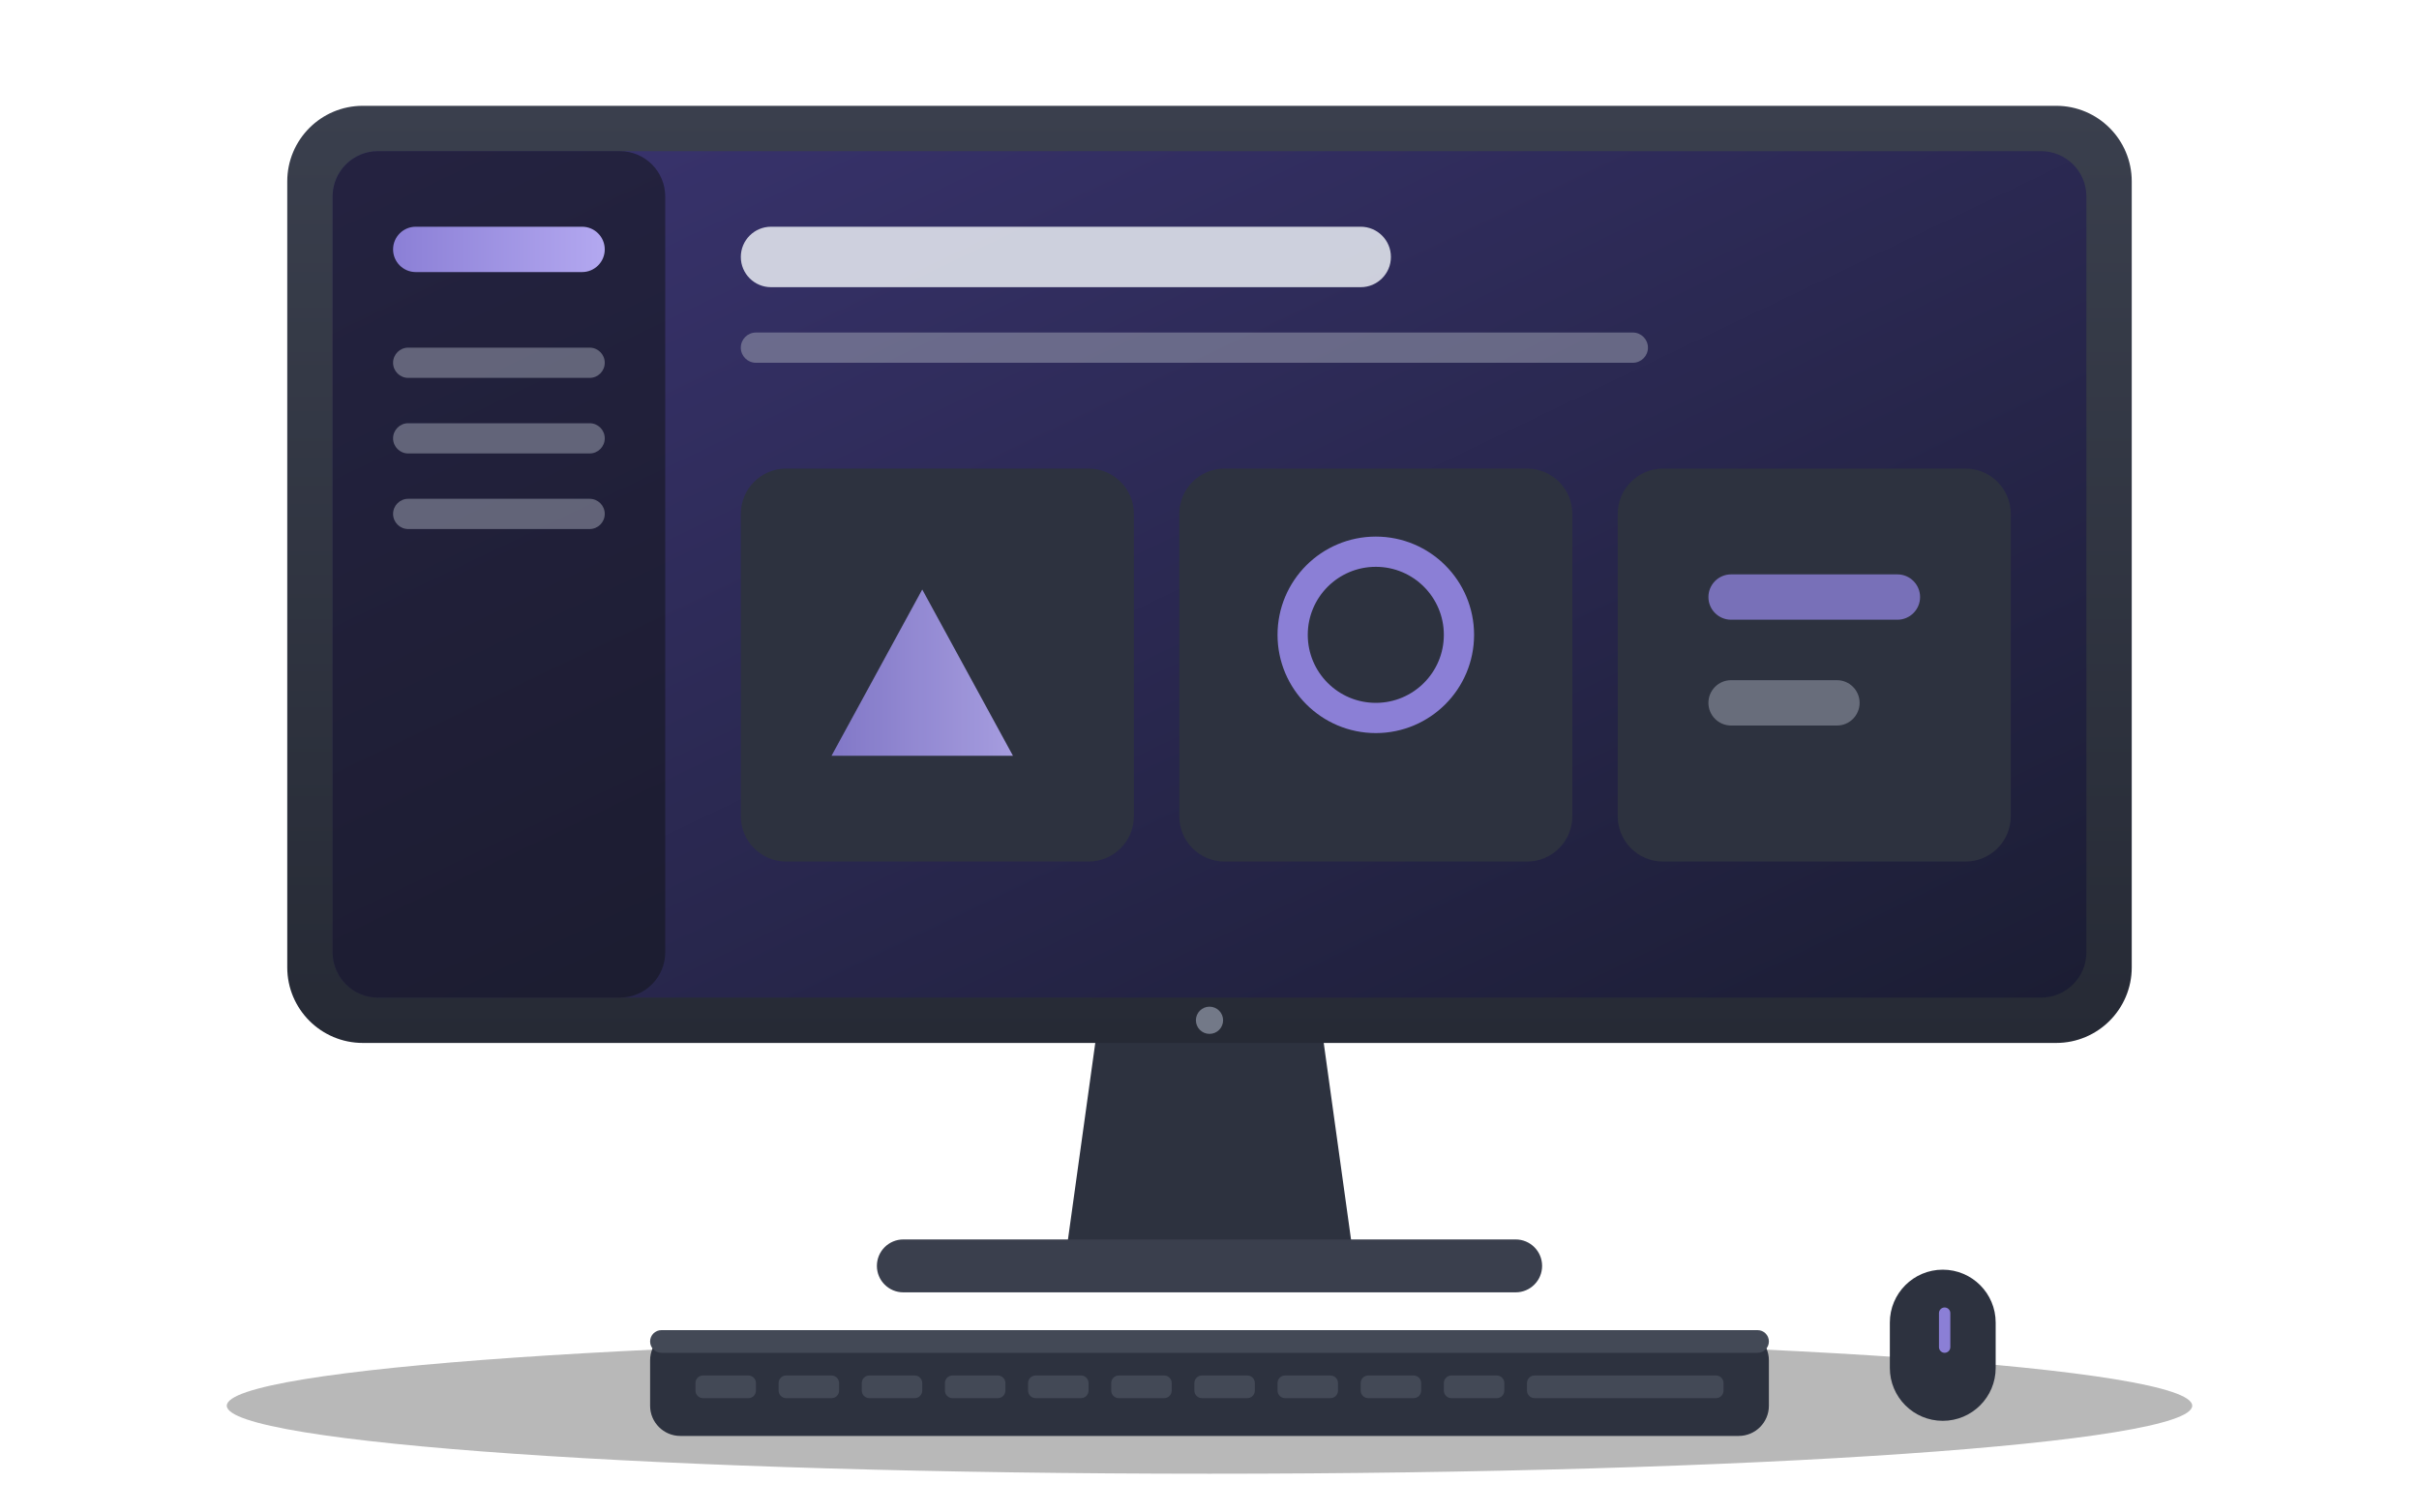
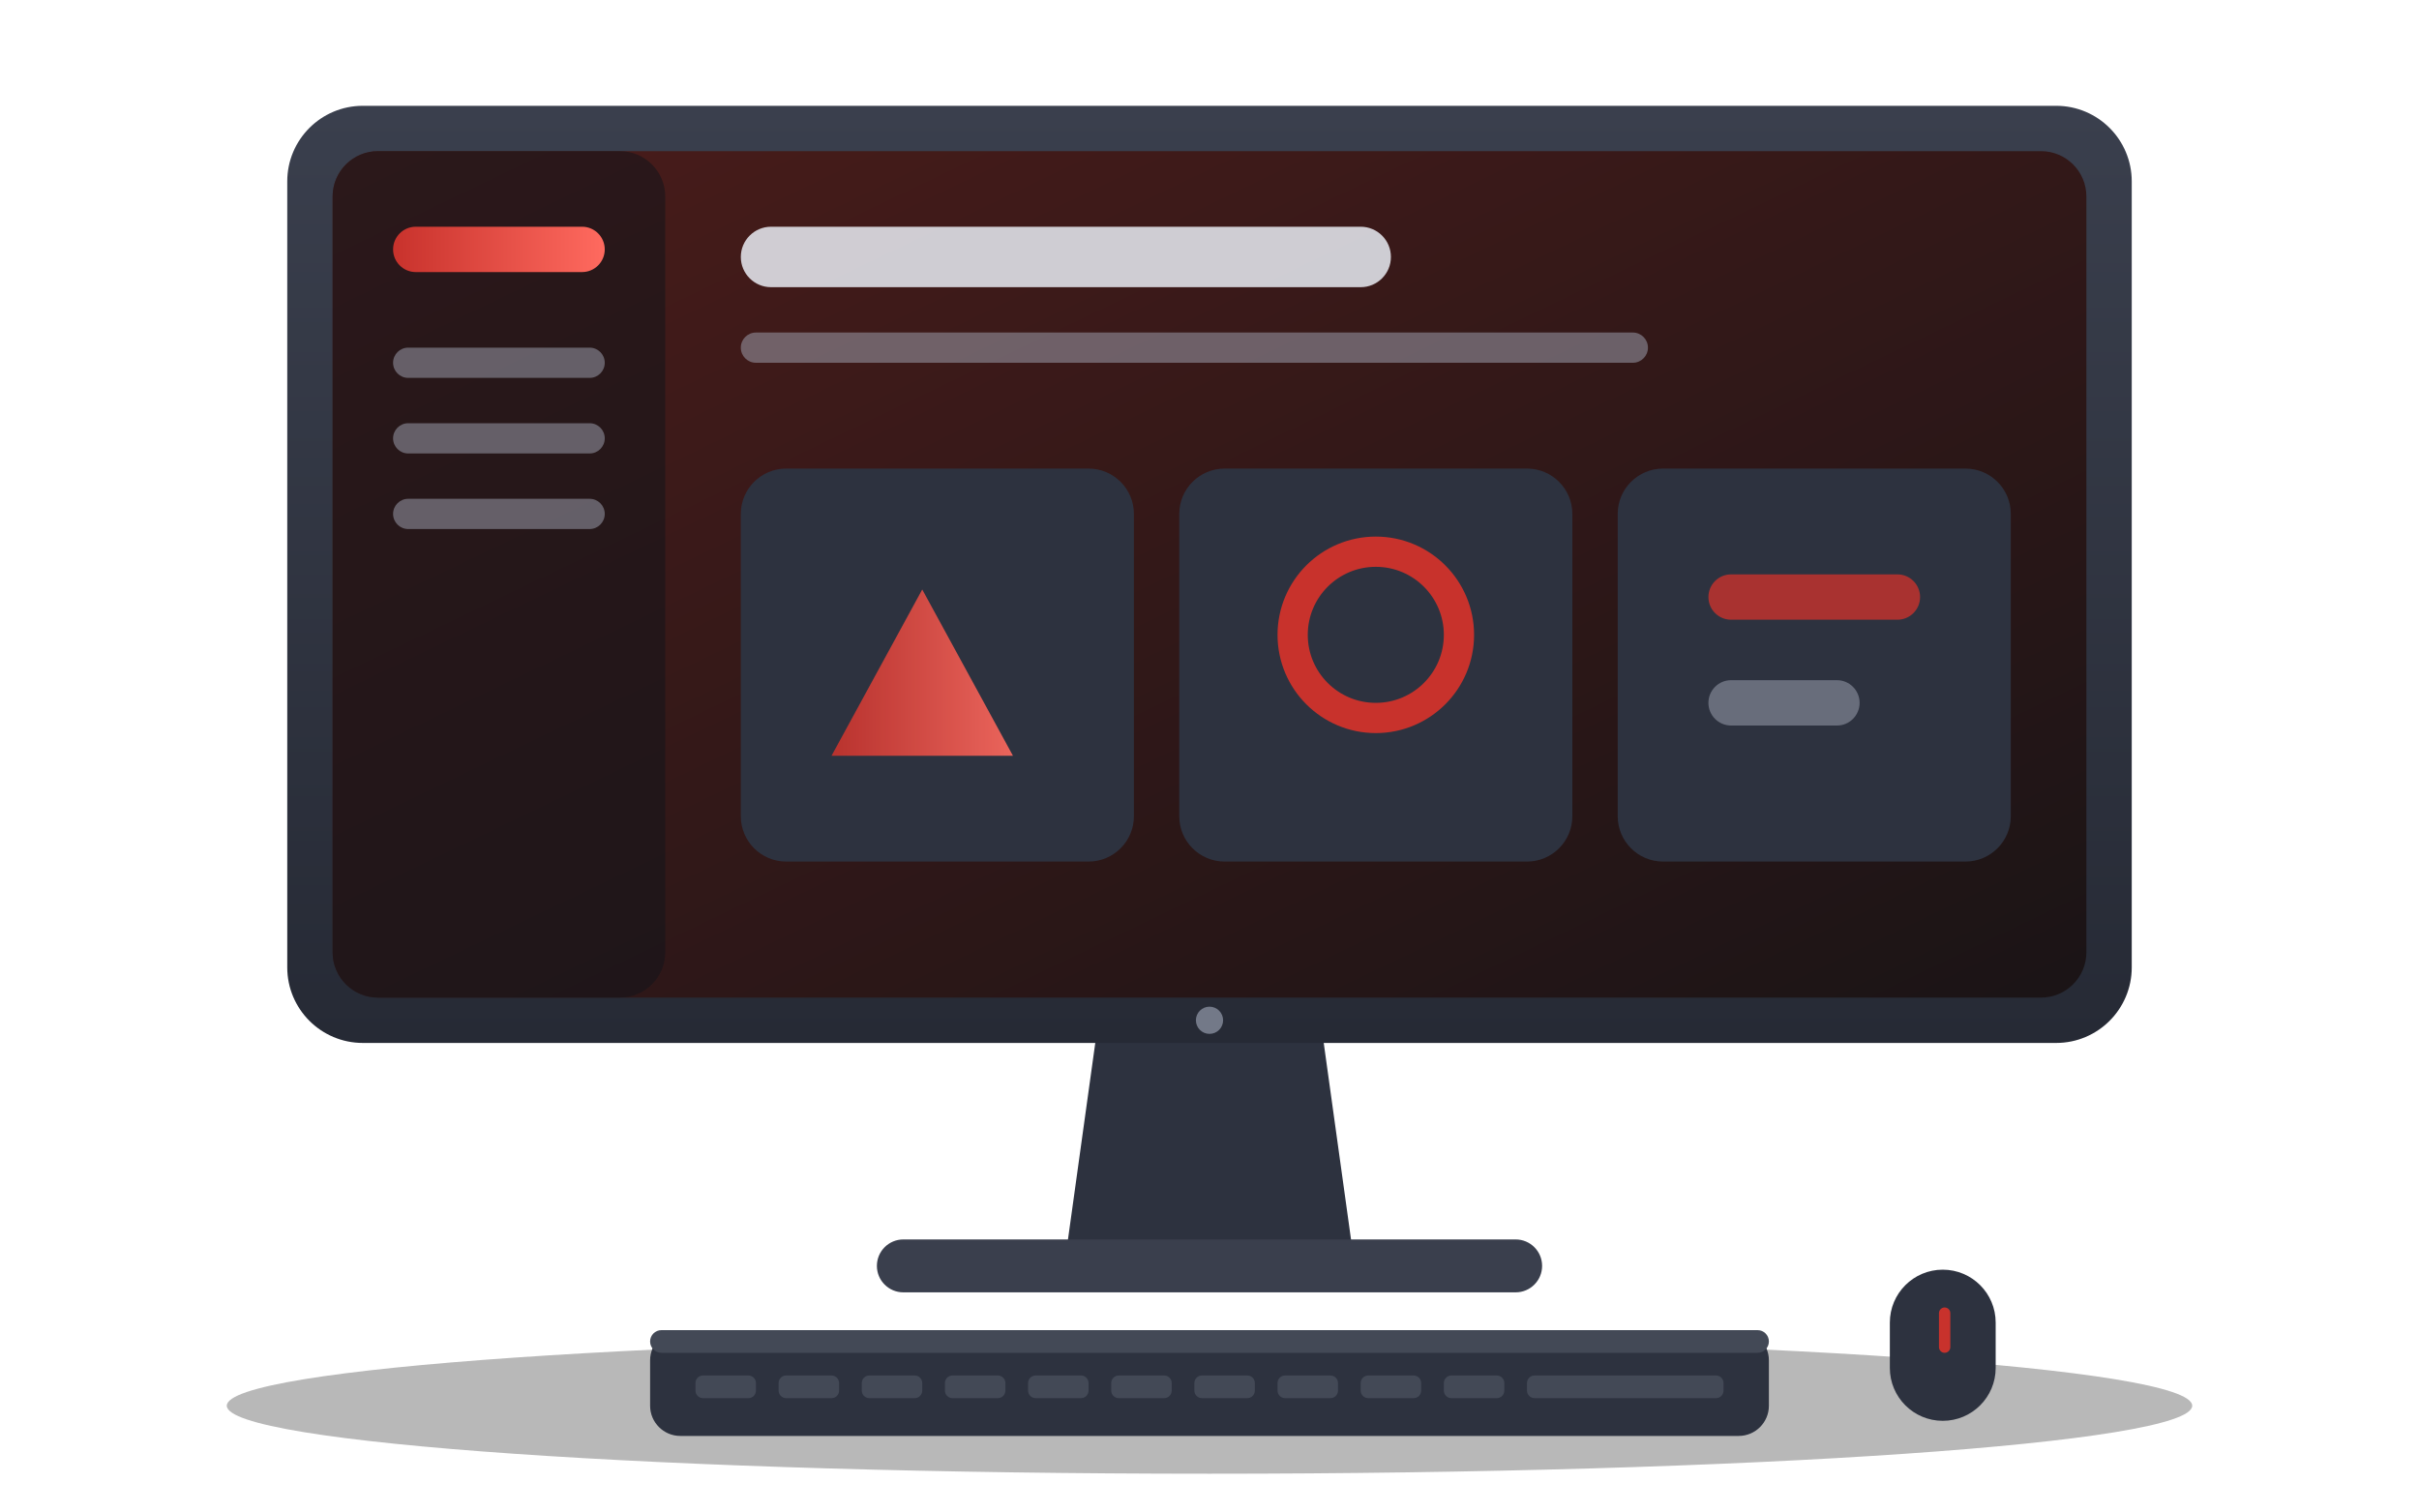
<svg xmlns="http://www.w3.org/2000/svg" viewBox="0 0 320 200" width="320" height="200">
  <defs>
    <linearGradient id="screen" x1="0" y1="0" x2="1" y2="1">
-       <stop offset="0" stop-color="#3a3470" />
-       <stop offset="1" stop-color="#1b1d33" />
+       <stop offset="0" stop-color="#4a1c1a" />
+       <stop offset="1" stop-color="#1a1416" />
    </linearGradient>
    <linearGradient id="bezel" x1="0" y1="0" x2="0" y2="1">
      <stop offset="0" stop-color="#3a3f4d" />
      <stop offset="1" stop-color="#262a35" />
    </linearGradient>
    <linearGradient id="accent" x1="0" y1="0" x2="1" y2="0">
-       <stop offset="0" stop-color="#8b7fd6" />
-       <stop offset="1" stop-color="#b3a8f0" />
+       <stop offset="0" stop-color="#c8322c" />
+       <stop offset="1" stop-color="#ff6a5f" />
    </linearGradient>
  </defs>
  <ellipse cx="160" cy="186" rx="130" ry="9" fill="#000" opacity="0.28" />
  <path d="M146 130h28l5 36h-38z" fill="#2d323f" />
  <rect x="116" y="164" width="88" height="7" rx="3.5" fill="#3a3f4d" />
  <rect x="38" y="14" width="244" height="124" rx="10" fill="url(#bezel)" />
  <rect x="44" y="20" width="232" height="112" rx="6" fill="url(#screen)" />
  <rect x="44" y="20" width="44" height="112" rx="6" fill="#121419" opacity="0.55" />
  <rect x="52" y="30" width="28" height="6" rx="3" fill="url(#accent)" />
  <rect x="52" y="46" width="28" height="4" rx="2" fill="#a3a8b7" opacity="0.5" />
  <rect x="52" y="56" width="28" height="4" rx="2" fill="#a3a8b7" opacity="0.5" />
  <rect x="52" y="66" width="28" height="4" rx="2" fill="#a3a8b7" opacity="0.5" />
  <rect x="98" y="30" width="86" height="8" rx="4" fill="#e9ecf3" opacity="0.85" />
  <rect x="98" y="44" width="120" height="4" rx="2" fill="#a3a8b7" opacity="0.5" />
  <rect x="98" y="62" width="52" height="52" rx="6" fill="#2d323f" />
  <rect x="156" y="62" width="52" height="52" rx="6" fill="#2d323f" />
  <rect x="214" y="62" width="52" height="52" rx="6" fill="#2d323f" />
  <path d="M110 100l12-22 12 22z" fill="url(#accent)" opacity="0.9" />
-   <circle cx="182" cy="84" r="11" fill="none" stroke="#8b7fd6" stroke-width="4" />
-   <rect x="226" y="76" width="28" height="6" rx="3" fill="#8b7fd6" opacity="0.8" />
+   <circle cx="182" cy="84" r="11" fill="none" stroke="#c8322c" stroke-width="4" />
+   <rect x="226" y="76" width="28" height="6" rx="3" fill="#c8322c" opacity="0.8" />
  <rect x="226" y="90" width="20" height="6" rx="3" fill="#a3a8b7" opacity="0.5" />
  <circle cx="160" cy="135" r="1.8" fill="#737988" />
  <g transform="translate(0 4)">
    <rect x="86" y="172" width="148" height="14" rx="4" fill="#2d323f" />
    <rect x="86" y="172" width="148" height="3" rx="1.5" fill="#434956" />
    <g fill="#434956">
      <rect x="92" y="178" width="8" height="3" rx="1" />
      <rect x="103" y="178" width="8" height="3" rx="1" />
      <rect x="114" y="178" width="8" height="3" rx="1" />
      <rect x="125" y="178" width="8" height="3" rx="1" />
      <rect x="136" y="178" width="8" height="3" rx="1" />
      <rect x="147" y="178" width="8" height="3" rx="1" />
      <rect x="158" y="178" width="8" height="3" rx="1" />
      <rect x="169" y="178" width="8" height="3" rx="1" />
      <rect x="180" y="178" width="8" height="3" rx="1" />
      <rect x="191" y="178" width="8" height="3" rx="1" />
      <rect x="202" y="178" width="26" height="3" rx="1" />
    </g>
  </g>
  <rect x="250" y="168" width="14" height="20" rx="7" fill="#2d323f" />
-   <rect x="256.5" y="173" width="1.5" height="6" rx="0.75" fill="#8b7fd6" />
+   <rect x="256.5" y="173" width="1.5" height="6" rx="0.75" fill="#c8322c" />
</svg>
